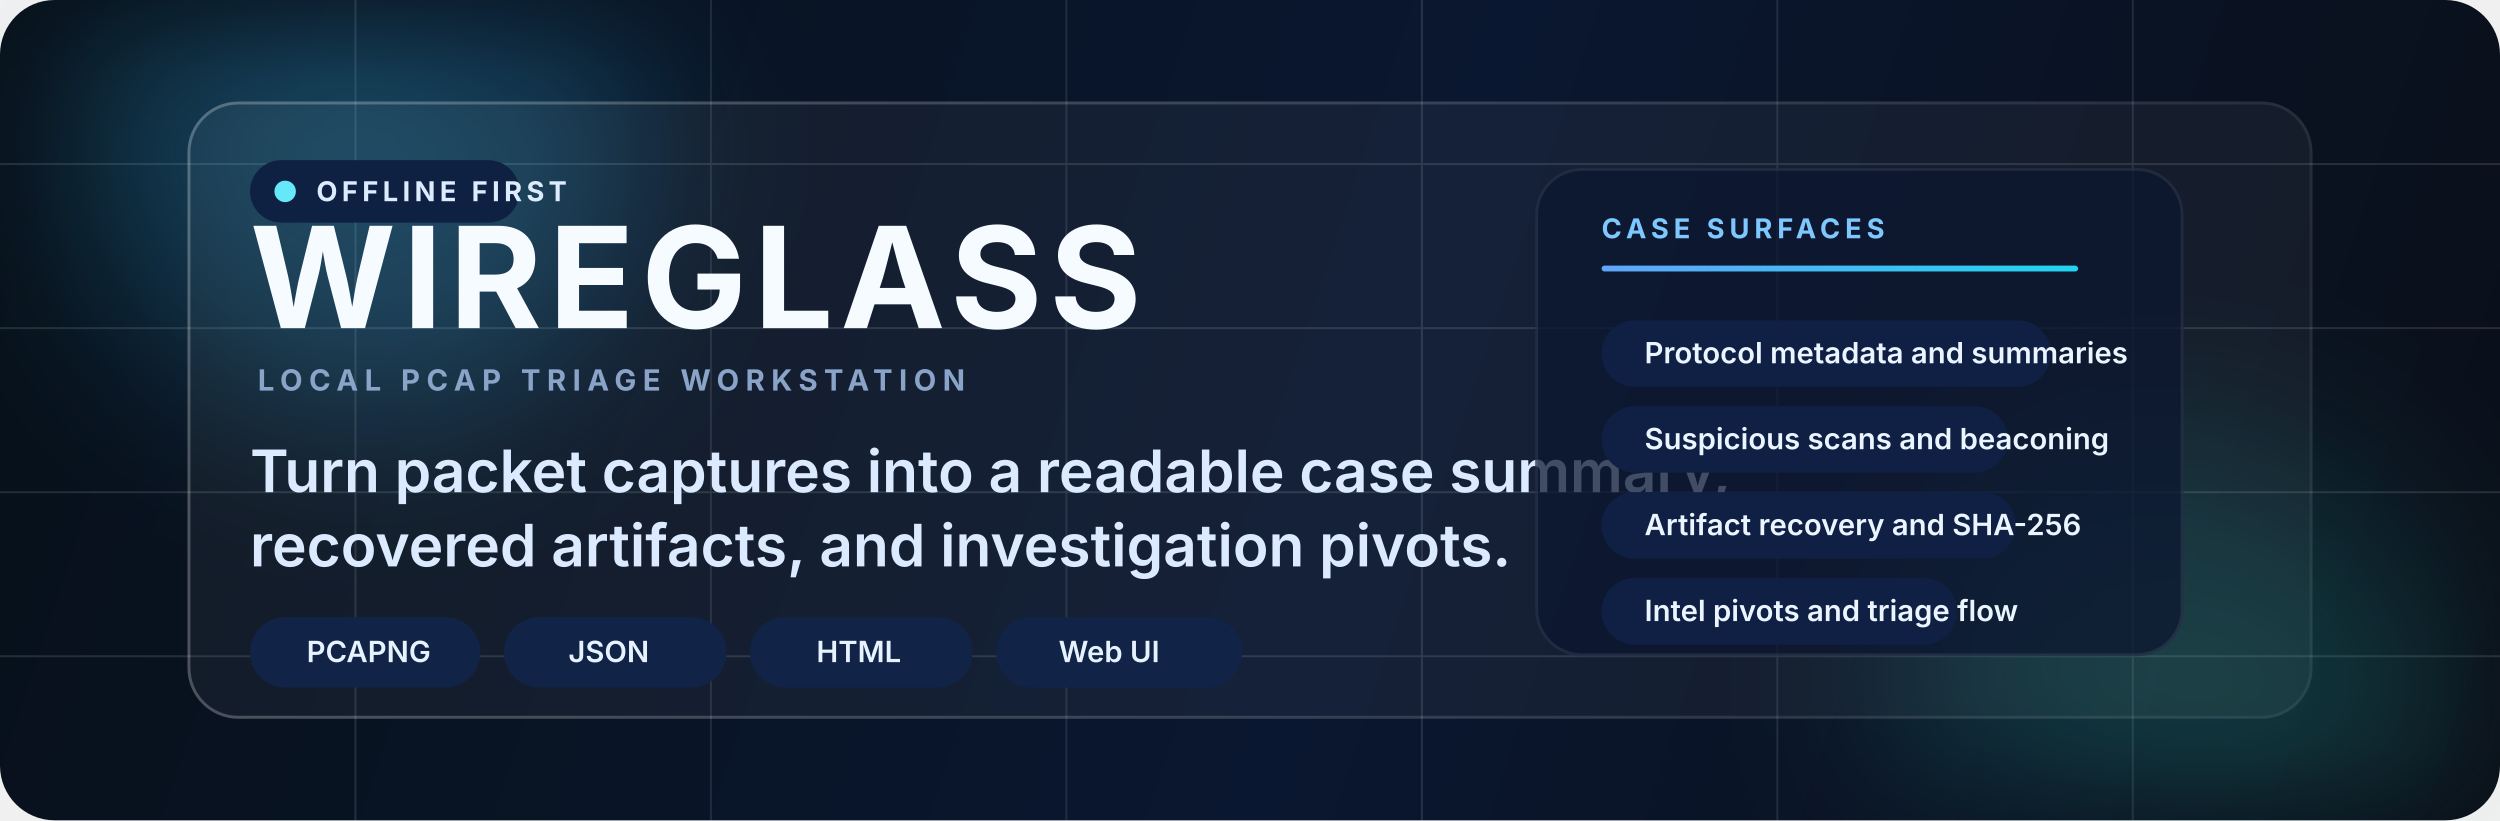
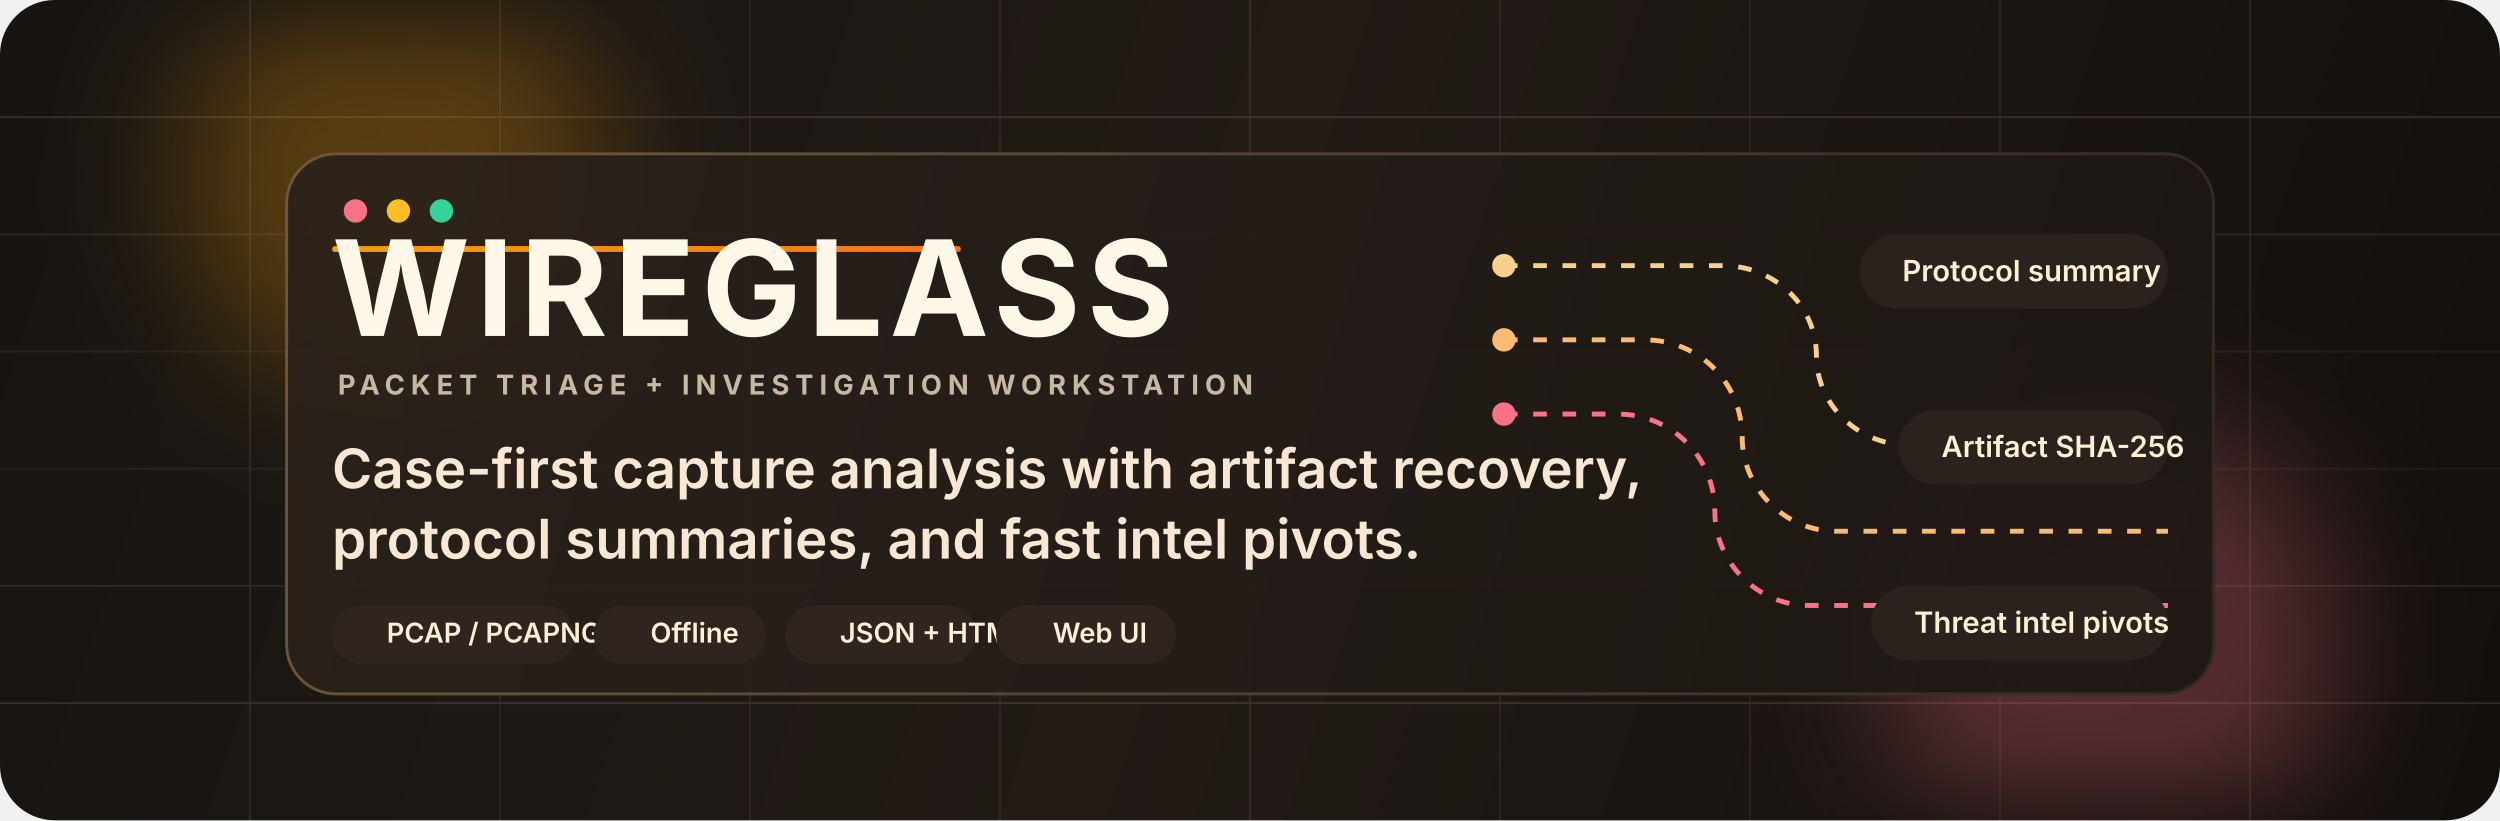
<svg xmlns="http://www.w3.org/2000/svg" width="1280" height="420" viewBox="0 0 1280 420" fill="none">
  <defs>
    <linearGradient id="bg" x1="0" y1="0" x2="1280" y2="420" gradientUnits="userSpaceOnUse">
-       <stop stop-color="#071019" />
-       <stop offset="0.55" stop-color="#0A1730" />
-       <stop offset="1" stop-color="#0A0F18" />
+       <stop stop-color="#171411" />
+       <stop offset="0.48" stop-color="#221B16" />
+       <stop offset="1" stop-color="#120F0C" />
    </linearGradient>
-     <radialGradient id="glowLeft" cx="0" cy="0" r="1" gradientUnits="userSpaceOnUse" gradientTransform="translate(182 62) rotate(44.212) scale(332.099 289.482)">
-       <stop stop-color="#38BDF8" stop-opacity="0.34" />
-       <stop offset="1" stop-color="#38BDF8" stop-opacity="0" />
-     </radialGradient>
-     <radialGradient id="glowRight" cx="0" cy="0" r="1" gradientUnits="userSpaceOnUse" gradientTransform="translate(1128 370) rotate(-155.129) scale(323.816 236.092)">
-       <stop stop-color="#2DD4BF" stop-opacity="0.24" />
-       <stop offset="1" stop-color="#2DD4BF" stop-opacity="0" />
-     </radialGradient>
-     <linearGradient id="cardStroke" x1="116" y1="56" x2="1180" y2="364" gradientUnits="userSpaceOnUse">
-       <stop stop-color="white" stop-opacity="0.25" />
-       <stop offset="1" stop-color="white" stop-opacity="0.06" />
+     <linearGradient id="terminal" x1="150" y1="78" x2="1134" y2="356" gradientUnits="userSpaceOnUse">
+       <stop stop-color="#2A211B" stop-opacity="0.92" />
+       <stop offset="1" stop-color="#1C1713" stop-opacity="0.92" />
    </linearGradient>
-     <linearGradient id="signal" x1="820" y1="137" x2="1064" y2="137" gradientUnits="userSpaceOnUse">
-       <stop stop-color="#60A5FA" />
-       <stop offset="1" stop-color="#22D3EE" />
+     <linearGradient id="terminalStroke" x1="148" y1="78" x2="1148" y2="356" gradientUnits="userSpaceOnUse">
+       <stop stop-color="#F4B76D" stop-opacity="0.35" />
+       <stop offset="1" stop-color="#F7E0B0" stop-opacity="0.08" />
    </linearGradient>
-     <filter id="blur" x="0" y="0" width="1280" height="420" filterUnits="userSpaceOnUse" color-interpolation-filters="sRGB">
-       <feGaussianBlur stdDeviation="40" />
+     <linearGradient id="accent" x1="171" y1="132" x2="491" y2="132" gradientUnits="userSpaceOnUse">
+       <stop stop-color="#F59E0B" />
+       <stop offset="1" stop-color="#F97316" />
+     </linearGradient>
+     <filter id="glow" x="0" y="0" width="1280" height="420" filterUnits="userSpaceOnUse" color-interpolation-filters="sRGB">
+       <feGaussianBlur stdDeviation="34" />
    </filter>
  </defs>
  <rect width="1280" height="420" rx="28" fill="url(#bg)" />
  <g opacity="0.12">
-     <path d="M0 84H1280" stroke="white" />
-     <path d="M0 168H1280" stroke="white" />
-     <path d="M0 252H1280" stroke="white" />
-     <path d="M0 336H1280" stroke="white" />
-     <path d="M182 0V420" stroke="white" />
-     <path d="M364 0V420" stroke="white" stroke-opacity="0.82" />
-     <path d="M546 0V420" stroke="white" stroke-opacity="0.82" />
-     <path d="M728 0V420" stroke="white" />
-     <path d="M910 0V420" stroke="white" stroke-opacity="0.82" />
-     <path d="M1092 0V420" stroke="white" stroke-opacity="0.82" />
+     <path d="M0 60H1280" stroke="#FFF2D8" />
+     <path d="M0 120H1280" stroke="#FFF2D8" stroke-opacity="0.7" />
+     <path d="M0 180H1280" stroke="#FFF2D8" stroke-opacity="0.5" />
+     <path d="M0 240H1280" stroke="#FFF2D8" stroke-opacity="0.5" />
+     <path d="M0 300H1280" stroke="#FFF2D8" stroke-opacity="0.7" />
+     <path d="M0 360H1280" stroke="#FFF2D8" />
+     <path d="M128 0V420" stroke="#FFF2D8" stroke-opacity="0.7" />
+     <path d="M256 0V420" stroke="#FFF2D8" stroke-opacity="0.55" />
+     <path d="M384 0V420" stroke="#FFF2D8" stroke-opacity="0.55" />
+     <path d="M512 0V420" stroke="#FFF2D8" stroke-opacity="0.55" />
+     <path d="M640 0V420" stroke="#FFF2D8" stroke-opacity="0.75" />
+     <path d="M768 0V420" stroke="#FFF2D8" stroke-opacity="0.55" />
+     <path d="M896 0V420" stroke="#FFF2D8" stroke-opacity="0.55" />
+     <path d="M1024 0V420" stroke="#FFF2D8" stroke-opacity="0.55" />
+     <path d="M1152 0V420" stroke="#FFF2D8" stroke-opacity="0.7" />
  </g>
-   <g filter="url(#blur)">
-     <circle cx="186" cy="74" r="150" fill="url(#glowLeft)" />
-     <circle cx="1110" cy="352" r="150" fill="url(#glowRight)" />
+   <g filter="url(#glow)" opacity="0.28">
+     <circle cx="202" cy="90" r="110" fill="#F59E0B" />
+     <circle cx="1080" cy="330" r="118" fill="#FB7185" />
  </g>
-   <rect x="96" y="52" width="1088" height="316" rx="26" fill="white" fill-opacity="0.045" />
-   <rect x="96.75" y="52.75" width="1086.5" height="314.5" rx="25.25" stroke="url(#cardStroke)" stroke-width="1.5" />
-   <rect x="128" y="82" width="138" height="32" rx="16" fill="#0F2143" />
-   <circle cx="146" cy="98" r="5.5" fill="#67E8F9" />
-   <text x="162" y="103" fill="#DDEBFF" font-family="'Segoe UI', Inter, Arial, sans-serif" font-size="14" font-weight="700" letter-spacing="0.16em">OFFLINE FIRST</text>
-   <text x="128" y="168" fill="#F6FBFF" font-family="'Segoe UI', Inter, Arial, sans-serif" font-size="72" font-weight="700" letter-spacing="0.05em">WIREGLASS</text>
-   <text x="132" y="200" fill="#89A3C9" font-family="'Segoe UI', Inter, Arial, sans-serif" font-size="15" font-weight="700" letter-spacing="0.22em">LOCAL PCAP TRIAGE WORKSTATION</text>
-   <text x="128" y="252" fill="#DCEAFF" font-family="'Segoe UI', Inter, Arial, sans-serif" font-size="30" font-weight="600">
-     Turn packet captures into a readable case summary,
+   <rect x="146" y="78" width="988" height="278" rx="26" fill="url(#terminal)" />
+   <rect x="146.75" y="78.75" width="986.5" height="276.5" rx="25.25" stroke="url(#terminalStroke)" stroke-width="1.5" />
+   <circle cx="182" cy="108" r="6" fill="#FB7185" />
+   <circle cx="204" cy="108" r="6" fill="#FBBF24" />
+   <circle cx="226" cy="108" r="6" fill="#34D399" />
+   <rect x="170" y="126" width="322" height="3" rx="1.5" fill="url(#accent)" />
+   <text x="170" y="172" fill="#FFF7E8" font-family="'Segoe UI', Inter, Arial, sans-serif" font-size="68" font-weight="700" letter-spacing="0.05em">WIREGLASS</text>
+   <text x="173" y="202" fill="#C8B7A1" font-family="'Segoe UI', Inter, Arial, sans-serif" font-size="14" font-weight="700" letter-spacing="0.22em">PACKET TRIAGE + INVESTIGATION WORKSTATION</text>
+   <text x="170" y="250" fill="#F8E7D2" font-family="'Segoe UI', Inter, Arial, sans-serif" font-size="28" font-weight="600">
+     Case-first capture analysis with artifact recovery,
  </text>
-   <text x="128" y="290" fill="#DCEAFF" font-family="'Segoe UI', Inter, Arial, sans-serif" font-size="30" font-weight="600">
-     recovered artifacts, and investigation pivots.
+   <text x="170" y="286" fill="#F8E7D2" font-family="'Segoe UI', Inter, Arial, sans-serif" font-size="28" font-weight="600">
+     protocol summaries, and fast intel pivots.
  </text>
  <g>
-     <rect x="128" y="316" width="118" height="36" rx="18" fill="#112346" />
-     <text x="157" y="339" fill="#E6F3FF" font-family="'Segoe UI', Inter, Arial, sans-serif" font-size="15" font-weight="600">PCAPNG</text>
-     <rect x="258" y="316" width="114" height="36" rx="18" fill="#112346" />
-     <text x="291" y="339" fill="#E6F3FF" font-family="'Segoe UI', Inter, Arial, sans-serif" font-size="15" font-weight="600">JSON</text>
-     <rect x="384" y="316" width="114" height="36" rx="18" fill="#112346" />
-     <text x="418" y="339" fill="#E6F3FF" font-family="'Segoe UI', Inter, Arial, sans-serif" font-size="15" font-weight="600">HTML</text>
-     <rect x="510" y="316" width="126" height="36" rx="18" fill="#112346" />
-     <text x="542" y="339" fill="#E6F3FF" font-family="'Segoe UI', Inter, Arial, sans-serif" font-size="15" font-weight="600">Web UI</text>
+     <rect x="170" y="310" width="124" height="30" rx="15" fill="#30251E" />
+     <text x="198" y="329" fill="#FFEFD6" font-family="'Segoe UI', Inter, Arial, sans-serif" font-size="14" font-weight="600">PCAP / PCAPNG</text>
+     <rect x="304" y="310" width="88" height="30" rx="15" fill="#30251E" />
+     <text x="333" y="329" fill="#FFEFD6" font-family="'Segoe UI', Inter, Arial, sans-serif" font-size="14" font-weight="600">Offline</text>
+     <rect x="402" y="310" width="98" height="30" rx="15" fill="#30251E" />
+     <text x="430" y="329" fill="#FFEFD6" font-family="'Segoe UI', Inter, Arial, sans-serif" font-size="14" font-weight="600">JSON + HTML</text>
+     <rect x="510" y="310" width="92" height="30" rx="15" fill="#30251E" />
+     <text x="539" y="329" fill="#FFEFD6" font-family="'Segoe UI', Inter, Arial, sans-serif" font-size="14" font-weight="600">Web UI</text>
  </g>
  <g>
-     <rect x="786" y="86" width="332" height="250" rx="24" fill="#0C1630" fill-opacity="0.74" />
-     <rect x="786.75" y="86.75" width="330.5" height="248.5" rx="23.25" stroke="white" stroke-opacity="0.08" stroke-width="1.5" />
-     <text x="820" y="122" fill="#7FC8FF" font-family="'Segoe UI', Inter, Arial, sans-serif" font-size="14" font-weight="700" letter-spacing="0.18em">CASE SURFACES</text>
-     <rect x="820" y="136" width="244" height="3" rx="1.5" fill="url(#signal)" />
-     <rect x="820" y="164" width="230" height="34" rx="17" fill="#102044" />
-     <text x="842" y="186" fill="#EBF5FF" font-family="'Segoe UI', Inter, Arial, sans-serif" font-size="15" font-weight="600">Protocol metadata and summaries</text>
-     <rect x="820" y="208" width="208" height="34" rx="17" fill="#102044" />
-     <text x="842" y="230" fill="#EBF5FF" font-family="'Segoe UI', Inter, Arial, sans-serif" font-size="15" font-weight="600">Suspicious scans and beaconing</text>
-     <rect x="820" y="252" width="212" height="34" rx="17" fill="#102044" />
-     <text x="842" y="274" fill="#EBF5FF" font-family="'Segoe UI', Inter, Arial, sans-serif" font-size="15" font-weight="600">Artifact recovery and SHA-256</text>
-     <rect x="820" y="296" width="182" height="34" rx="17" fill="#102044" />
-     <text x="842" y="318" fill="#EBF5FF" font-family="'Segoe UI', Inter, Arial, sans-serif" font-size="15" font-weight="600">Intel pivots and triage flow</text>
+     <path d="M770 136H882C908 136 930 156 930 182C930 208 952 228 978 228H1110" stroke="#F7D08B" stroke-width="2.5" stroke-dasharray="7 8" />
+     <path d="M770 174H842C870 174 892 196 892 224C892 250 914 272 940 272H1110" stroke="#FDBA74" stroke-width="2.5" stroke-dasharray="7 8" />
+     <path d="M770 212H828C856 212 878 234 878 262C878 288 900 310 926 310H1110" stroke="#FB7185" stroke-width="2.5" stroke-dasharray="7 8" />
+     <circle cx="770" cy="136" r="6" fill="#F7D08B" />
+     <circle cx="770" cy="174" r="6" fill="#FDBA74" />
+     <circle cx="770" cy="212" r="6" fill="#FB7185" />
+   </g>
+   <g>
+     <rect x="952" y="120" width="158" height="38" rx="19" fill="#2A221D" />
+     <text x="974" y="144" fill="#FFF0D5" font-family="'Segoe UI', Inter, Arial, sans-serif" font-size="15" font-weight="600">Protocol summary</text>
+     <rect x="972" y="210" width="138" height="38" rx="19" fill="#2A221D" />
+     <text x="994" y="234" fill="#FFF0D5" font-family="'Segoe UI', Inter, Arial, sans-serif" font-size="15" font-weight="600">Artifact SHA-256</text>
+     <rect x="958" y="300" width="152" height="38" rx="19" fill="#2A221D" />
+     <text x="980" y="324" fill="#FFF0D5" font-family="'Segoe UI', Inter, Arial, sans-serif" font-size="15" font-weight="600">Threat intel pivots</text>
  </g>
</svg>
